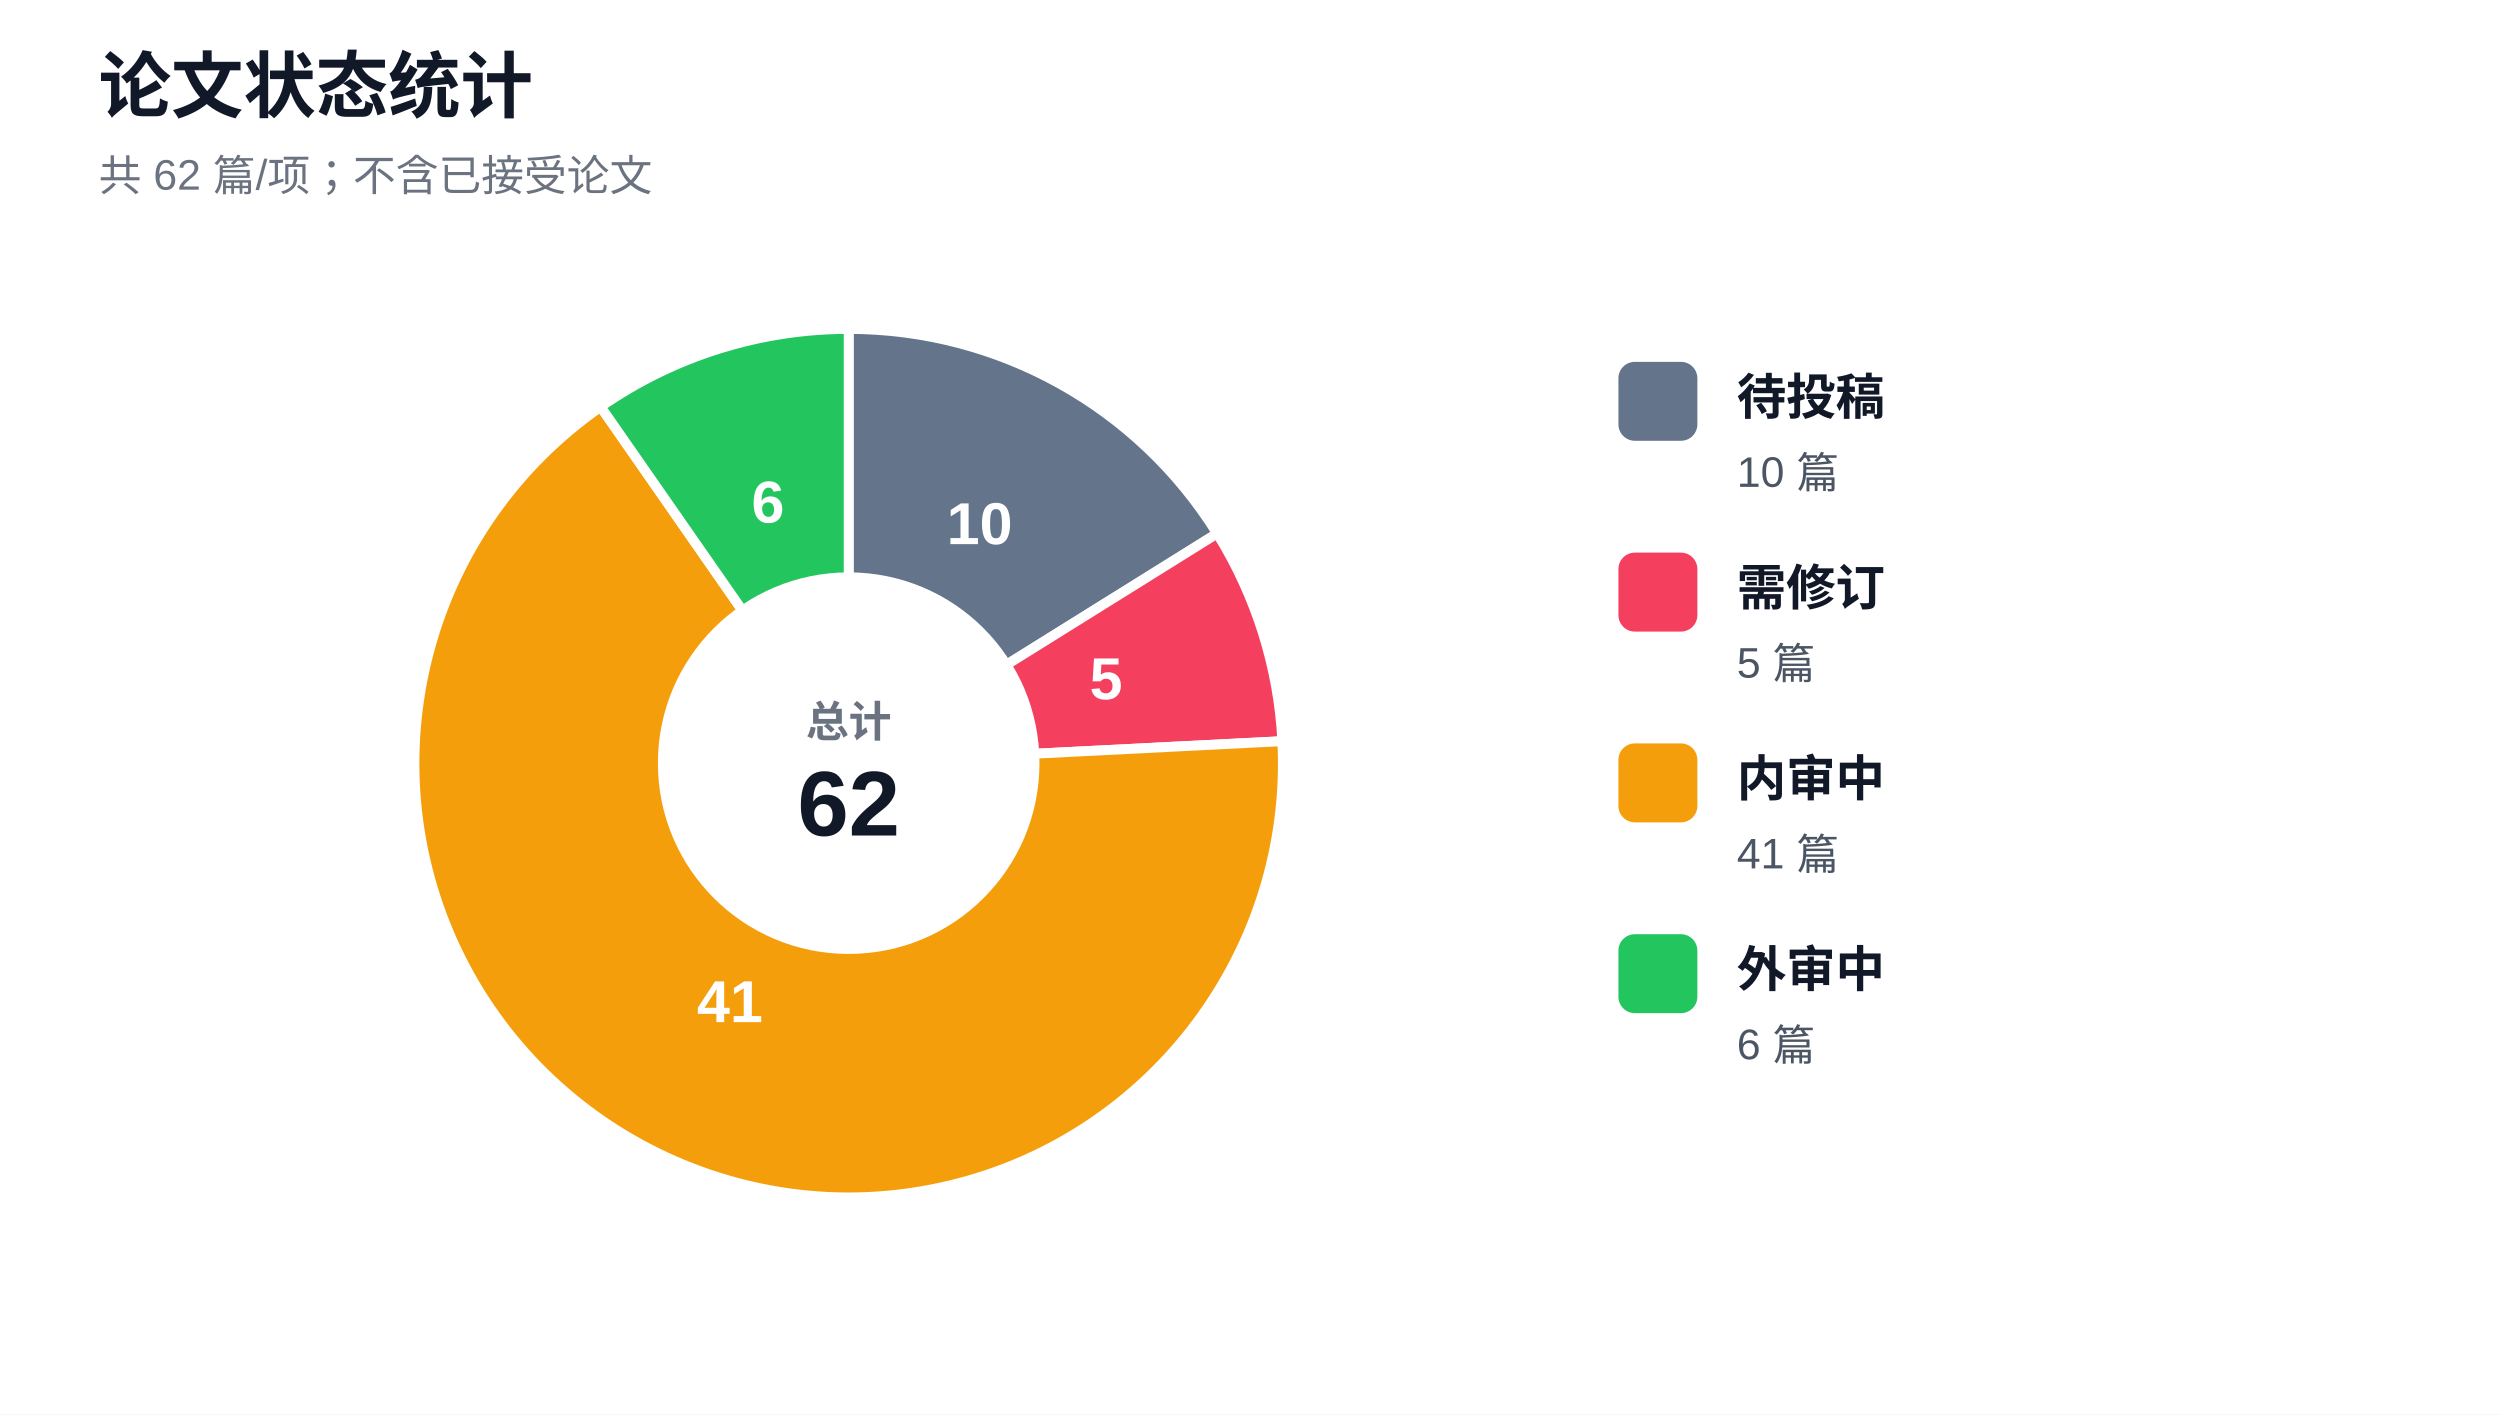
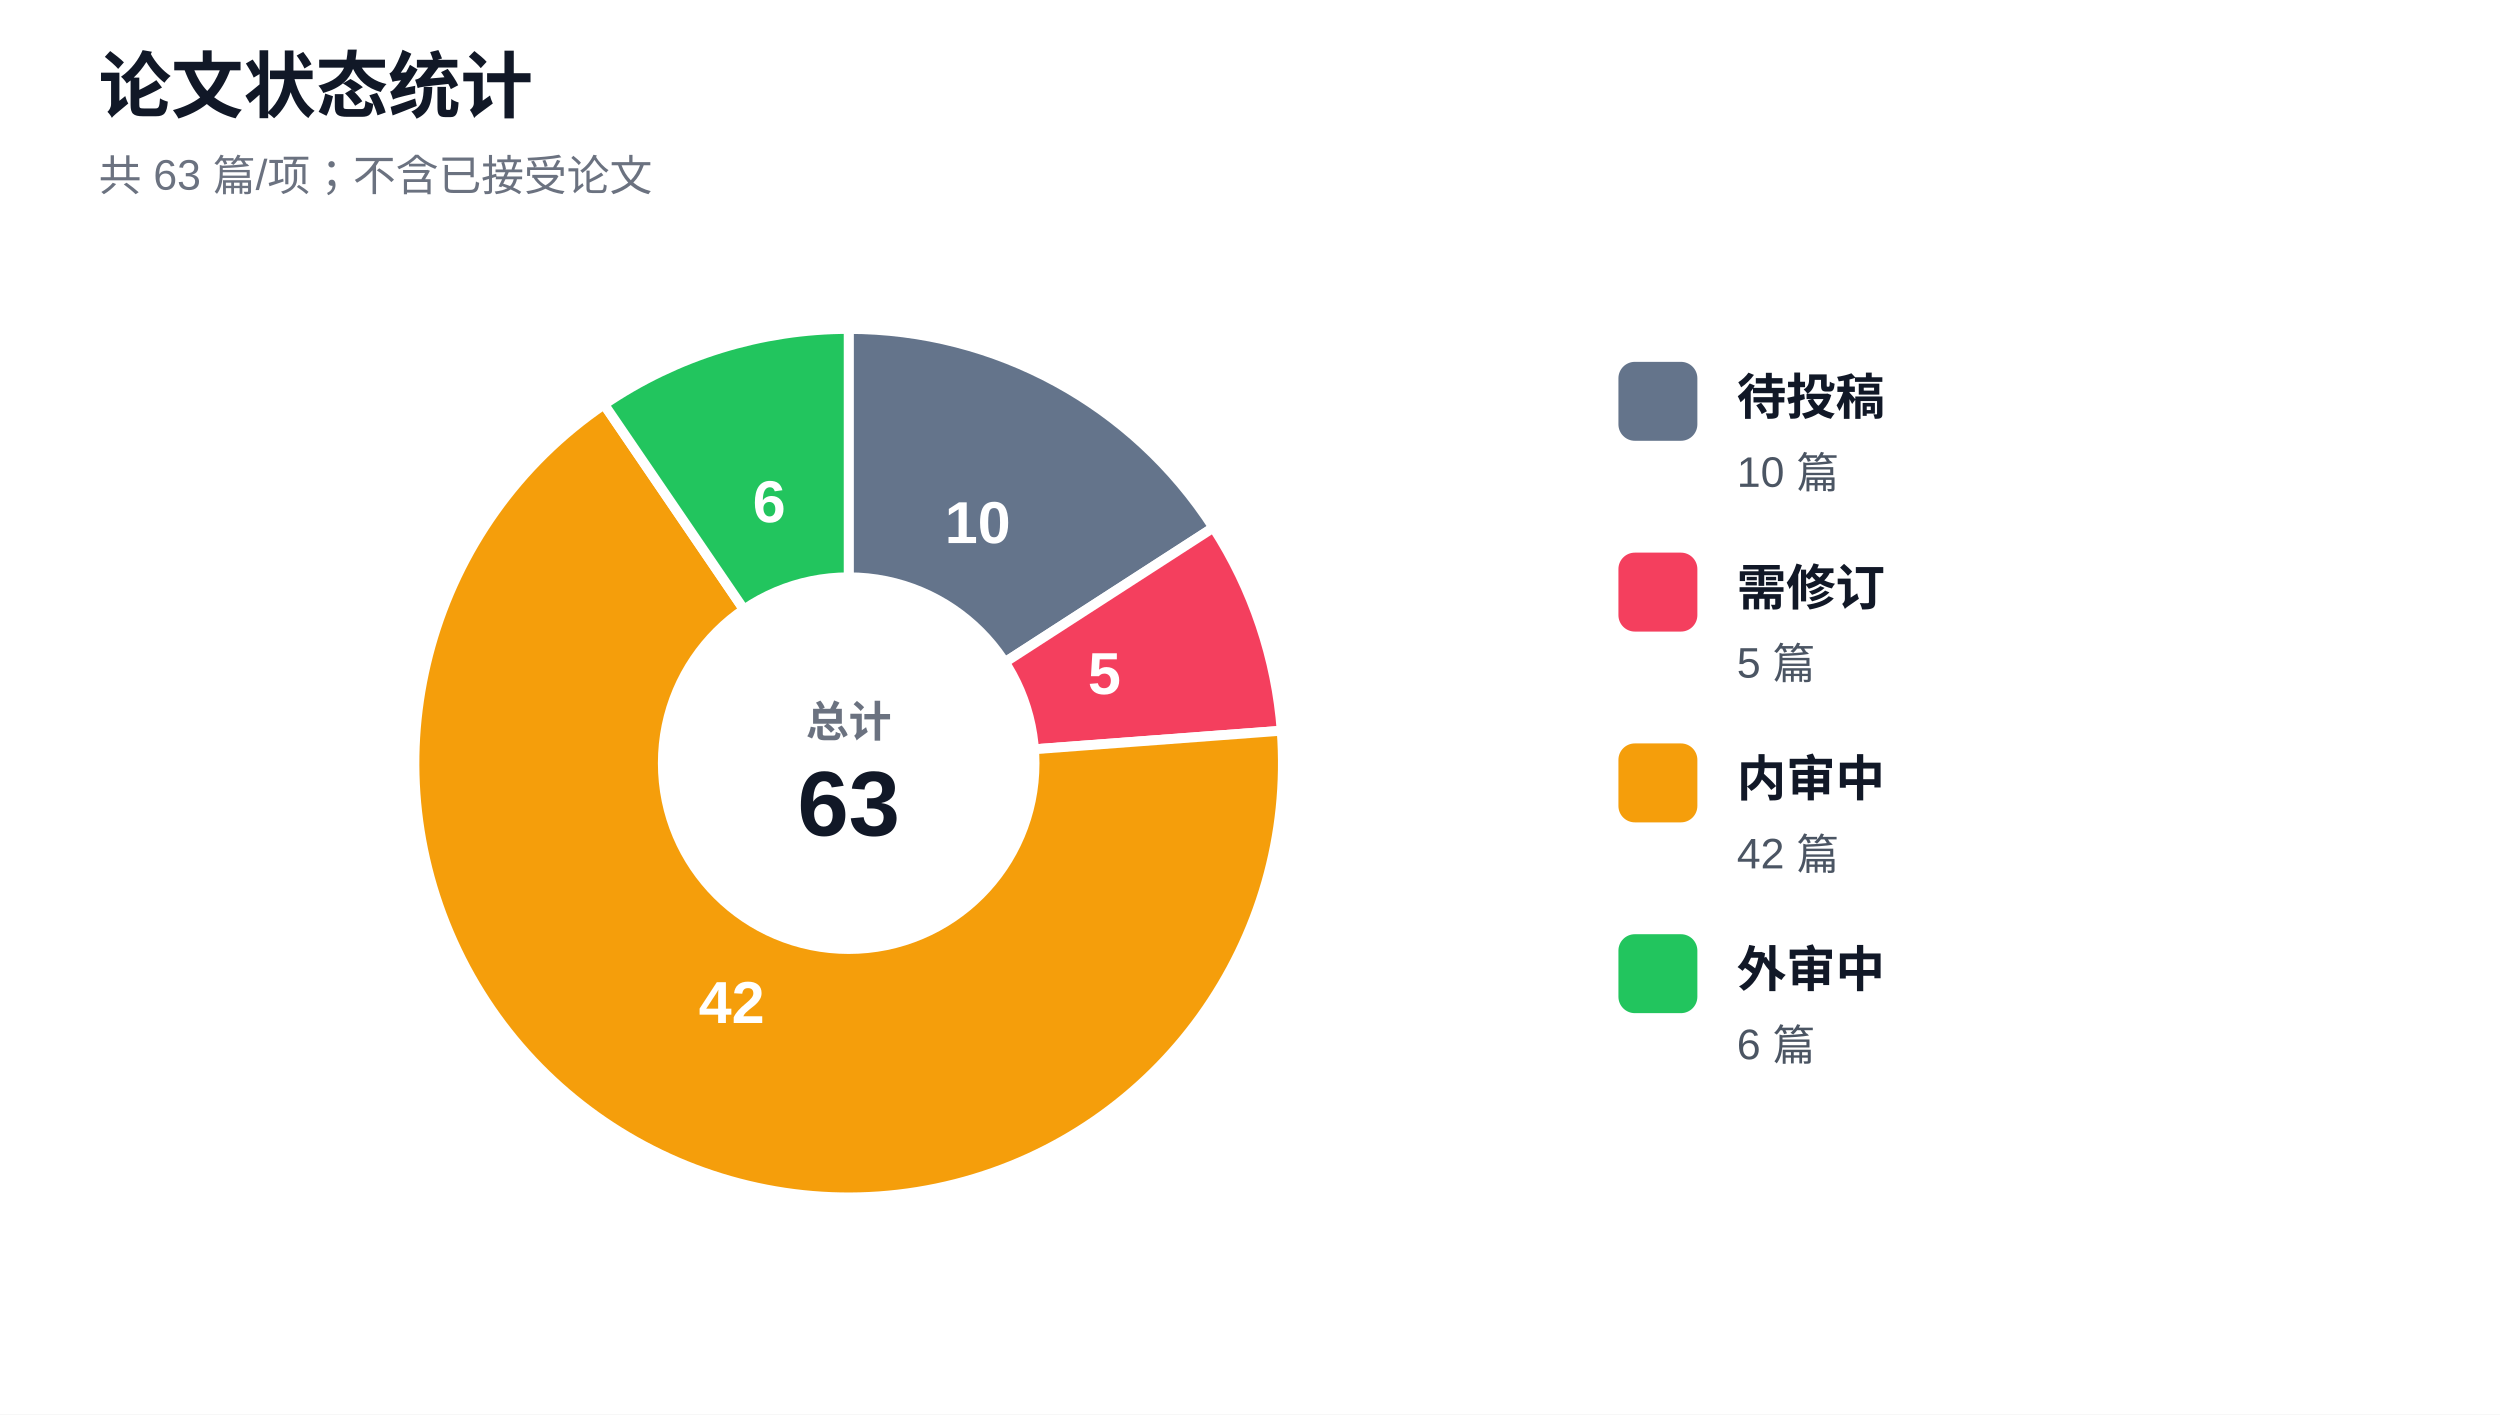
<svg xmlns="http://www.w3.org/2000/svg" width="760" height="430" viewBox="0 0 760 430" role="img" aria-labelledby="title desc">
  <rect width="760" height="430" fill="#ffffff" />
  <text x="30" y="34" fill="#111827" font-family="Arial, Microsoft YaHei, sans-serif" font-size="22" font-weight="700">论文状态统计</text>
-   <text x="30" y="58" fill="#6b7280" font-family="Arial, Microsoft YaHei, sans-serif" font-size="13">共 62 篇/项；不含已接受论文</text>
+   <text x="30" y="58" fill="#6b7280" font-family="Arial, Microsoft YaHei, sans-serif" font-size="13">共 63 篇/项；不含已接受论文</text>
  <g font-family="Arial, Microsoft YaHei, sans-serif">
-     <path d="M 258 232 L 258 100 A 132 132 0 0 1 370.021 162.177 Z" fill="#64748b" stroke="#ffffff" stroke-width="3" />
-     <text x="297.795" y="160.304" fill="#ffffff" font-size="18" font-weight="800" text-anchor="middle" dominant-baseline="middle">10</text>
-     <path d="M 258 232 L 370.021 162.177 A 132 132 0 0 1 389.831 225.314 Z" fill="#f43f5e" stroke="#ffffff" stroke-width="3" />
-     <text x="336.239" y="207.452" fill="#ffffff" font-size="18" font-weight="800" text-anchor="middle" dominant-baseline="middle">5</text>
-     <path d="M 258 232 L 389.831 225.314 A 132 132 0 1 1 182.593 123.659 Z" fill="#f59e0b" stroke="#ffffff" stroke-width="3" />
-     <text x="221.888" y="305.62" fill="#ffffff" font-size="18" font-weight="800" text-anchor="middle" dominant-baseline="middle">41</text>
-     <path d="M 258 232 L 182.593 123.659 A 132 132 0 0 1 258 100 Z" fill="#22c55e" stroke="#ffffff" stroke-width="3" />
-     <text x="233.452" y="153.761" fill="#ffffff" font-size="18" font-weight="800" text-anchor="middle" dominant-baseline="middle">6</text>
+     <path d="M 258 232 L 258 100 A 132 132 0 0 1 368.883 160.384 Z" fill="#64748b" stroke="#ffffff" stroke-width="3" />
+     <text x="297.217" y="159.986" fill="#ffffff" font-size="18" font-weight="800" text-anchor="middle" dominant-baseline="middle">10</text>
+     <path d="M 258 232 L 368.883 160.384 A 132 132 0 0 1 389.631 222.136 Z" fill="#f43f5e" stroke="#ffffff" stroke-width="3" />
+     <text x="335.73" y="205.884" fill="#ffffff" font-size="18" font-weight="800" text-anchor="middle" dominant-baseline="middle">5</text>
+     <path d="M 258 232 L 389.631 222.136 A 132 132 0 1 1 183.642 122.936 Z" fill="#f59e0b" stroke="#ffffff" stroke-width="3" />
+     <text x="222.422" y="305.879" fill="#ffffff" font-size="18" font-weight="800" text-anchor="middle" dominant-baseline="middle">42</text>
+     <path d="M 258 232 L 183.642 122.936 A 132 132 0 0 1 258 100 Z" fill="#22c55e" stroke="#ffffff" stroke-width="3" />
+     <text x="233.83" y="153.643" fill="#ffffff" font-size="18" font-weight="800" text-anchor="middle" dominant-baseline="middle">6</text>
    <circle cx="258" cy="232" r="58" fill="#ffffff" />
    <text x="258" y="224" fill="#6b7280" font-size="13" font-weight="700" text-anchor="middle">总计</text>
-     <text x="258" y="254" fill="#111827" font-size="28" font-weight="700" text-anchor="middle">62</text>
+     <text x="258" y="254" fill="#111827" font-size="28" font-weight="700" text-anchor="middle">63</text>
  </g>
  <g font-family="Arial, Microsoft YaHei, sans-serif">
    <rect x="492" y="110" width="24" height="24" rx="5" fill="#64748b" />
    <text x="528" y="126" fill="#111827" font-size="15" font-weight="700">待投稿</text>
    <text x="528" y="148" fill="#4b5563" font-size="13">10 篇</text>
    <rect x="492" y="168" width="24" height="24" rx="5" fill="#f43f5e" />
    <text x="528" y="184" fill="#111827" font-size="15" font-weight="700">需修订</text>
    <text x="528" y="206" fill="#4b5563" font-size="13">5 篇</text>
    <rect x="492" y="226" width="24" height="24" rx="5" fill="#f59e0b" />
    <text x="528" y="242" fill="#111827" font-size="15" font-weight="700">内审中</text>
-     <text x="528" y="264" fill="#4b5563" font-size="13">41 篇</text>
+     <text x="528" y="264" fill="#4b5563" font-size="13">42 篇</text>
    <rect x="492" y="284" width="24" height="24" rx="5" fill="#22c55e" />
    <text x="528" y="300" fill="#111827" font-size="15" font-weight="700">外审中</text>
    <text x="528" y="322" fill="#4b5563" font-size="13">6 篇</text>
  </g>
</svg>
